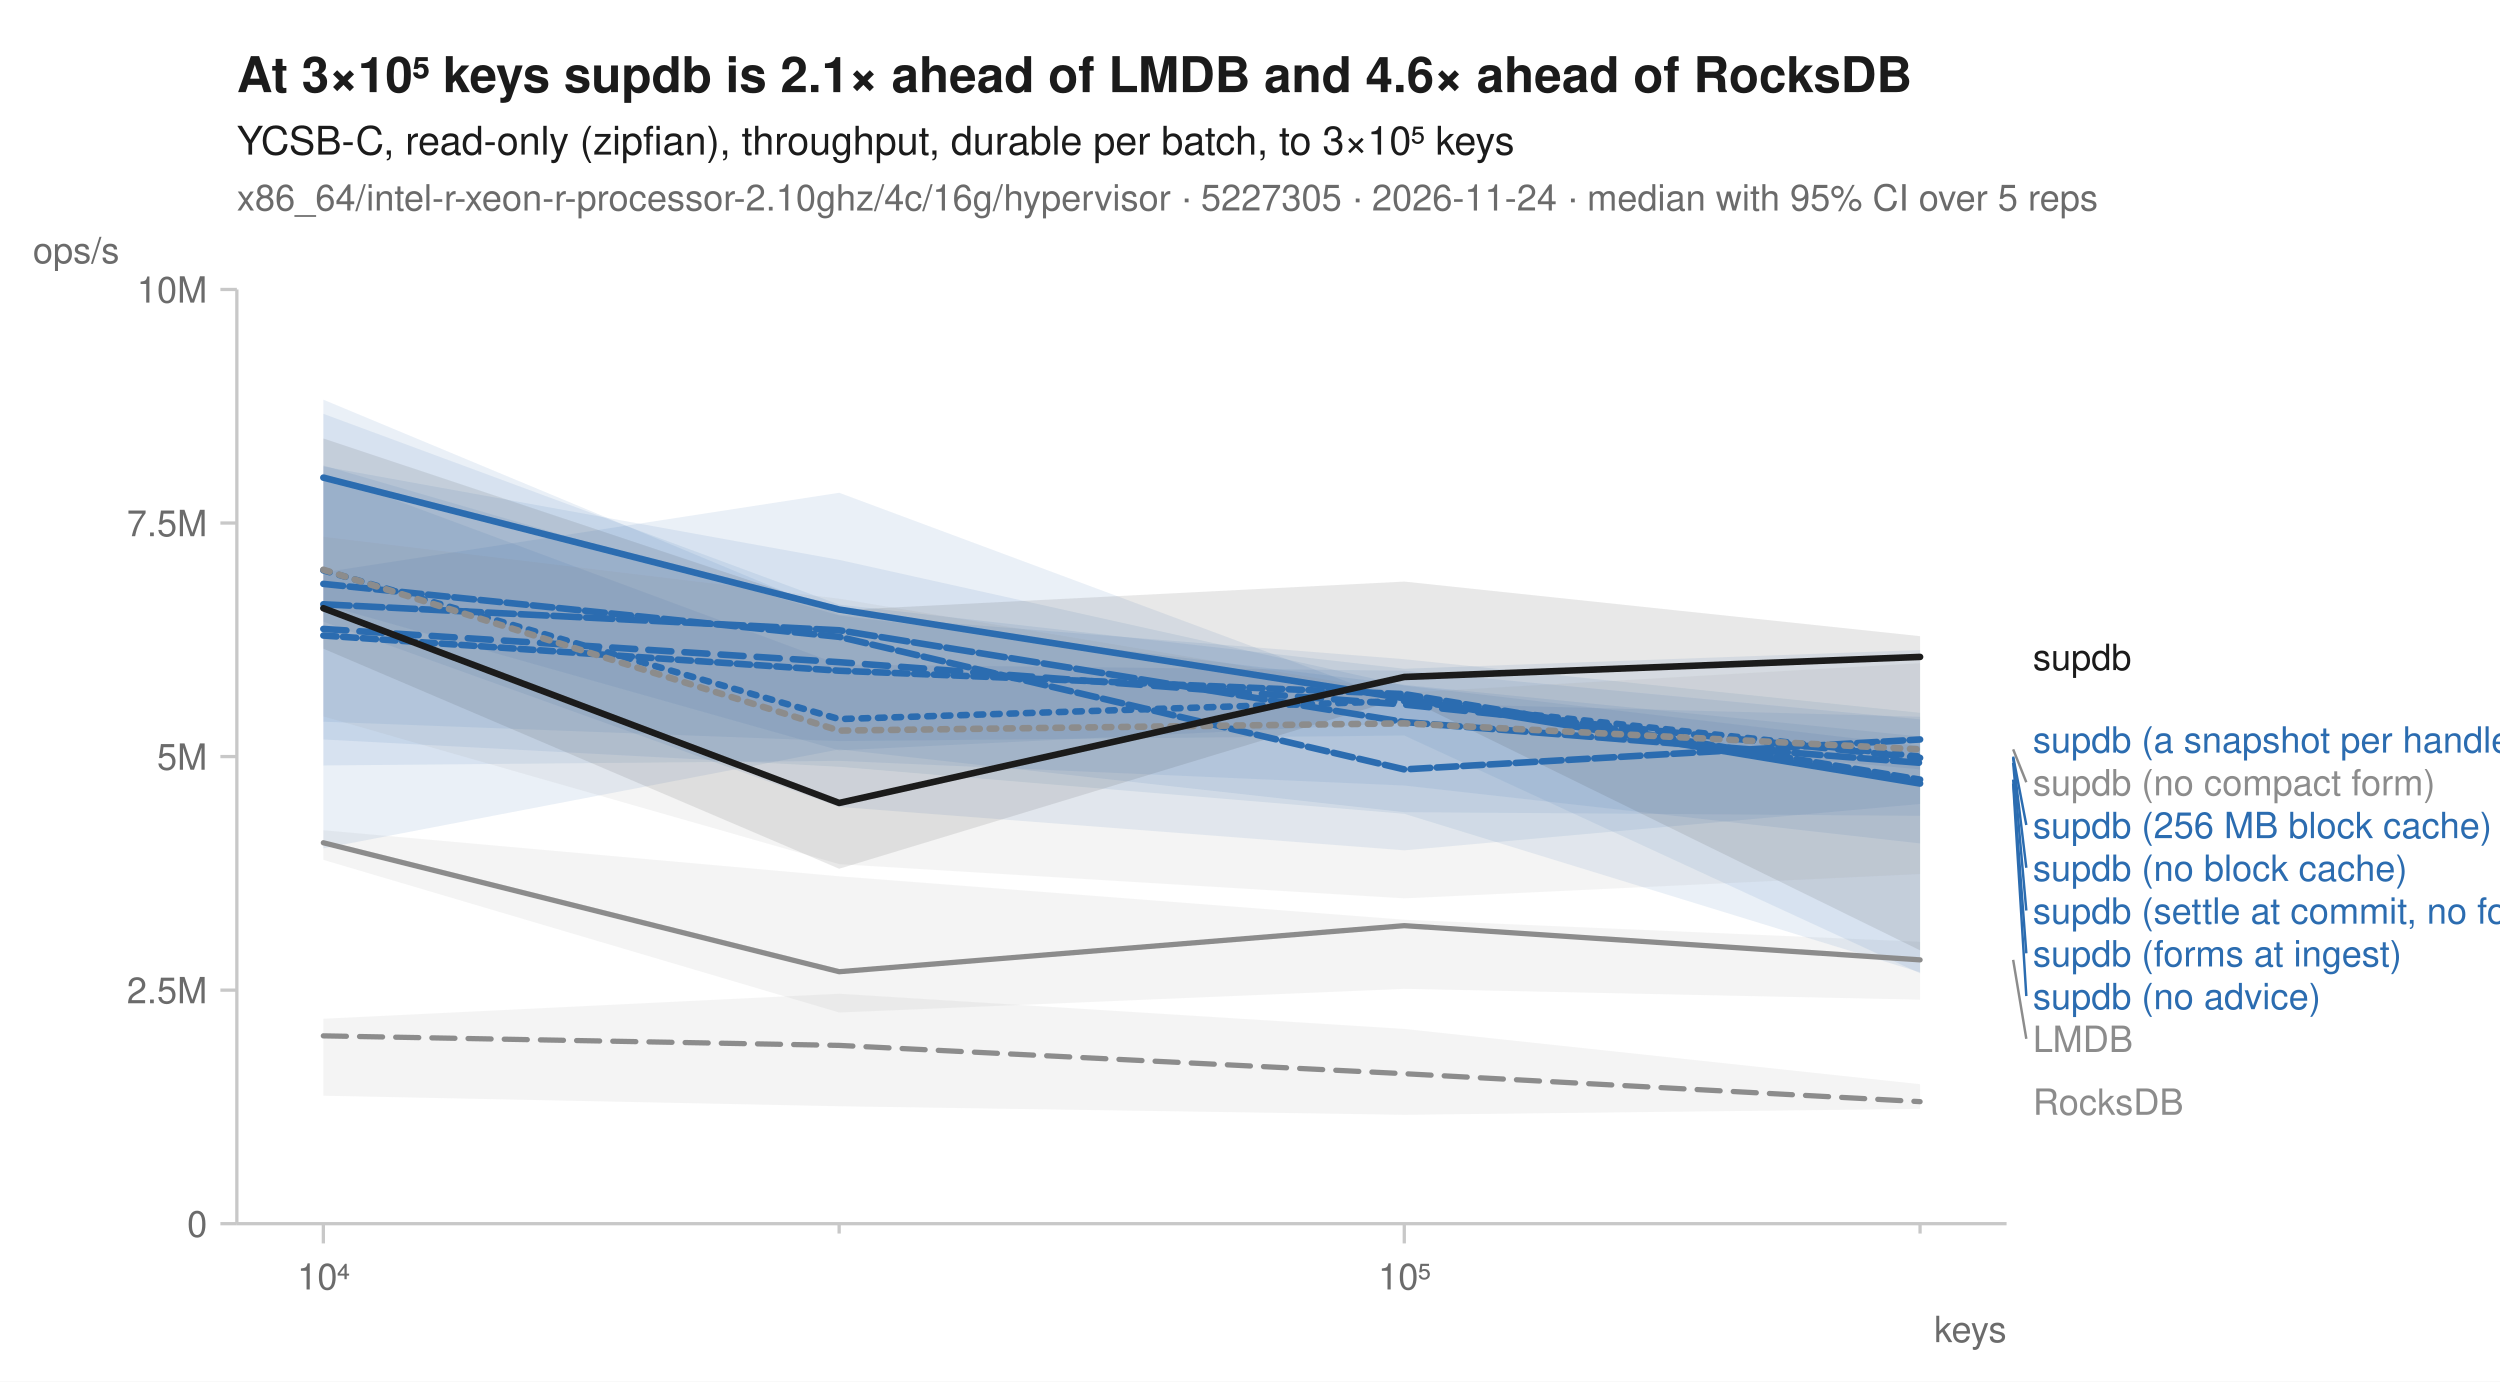
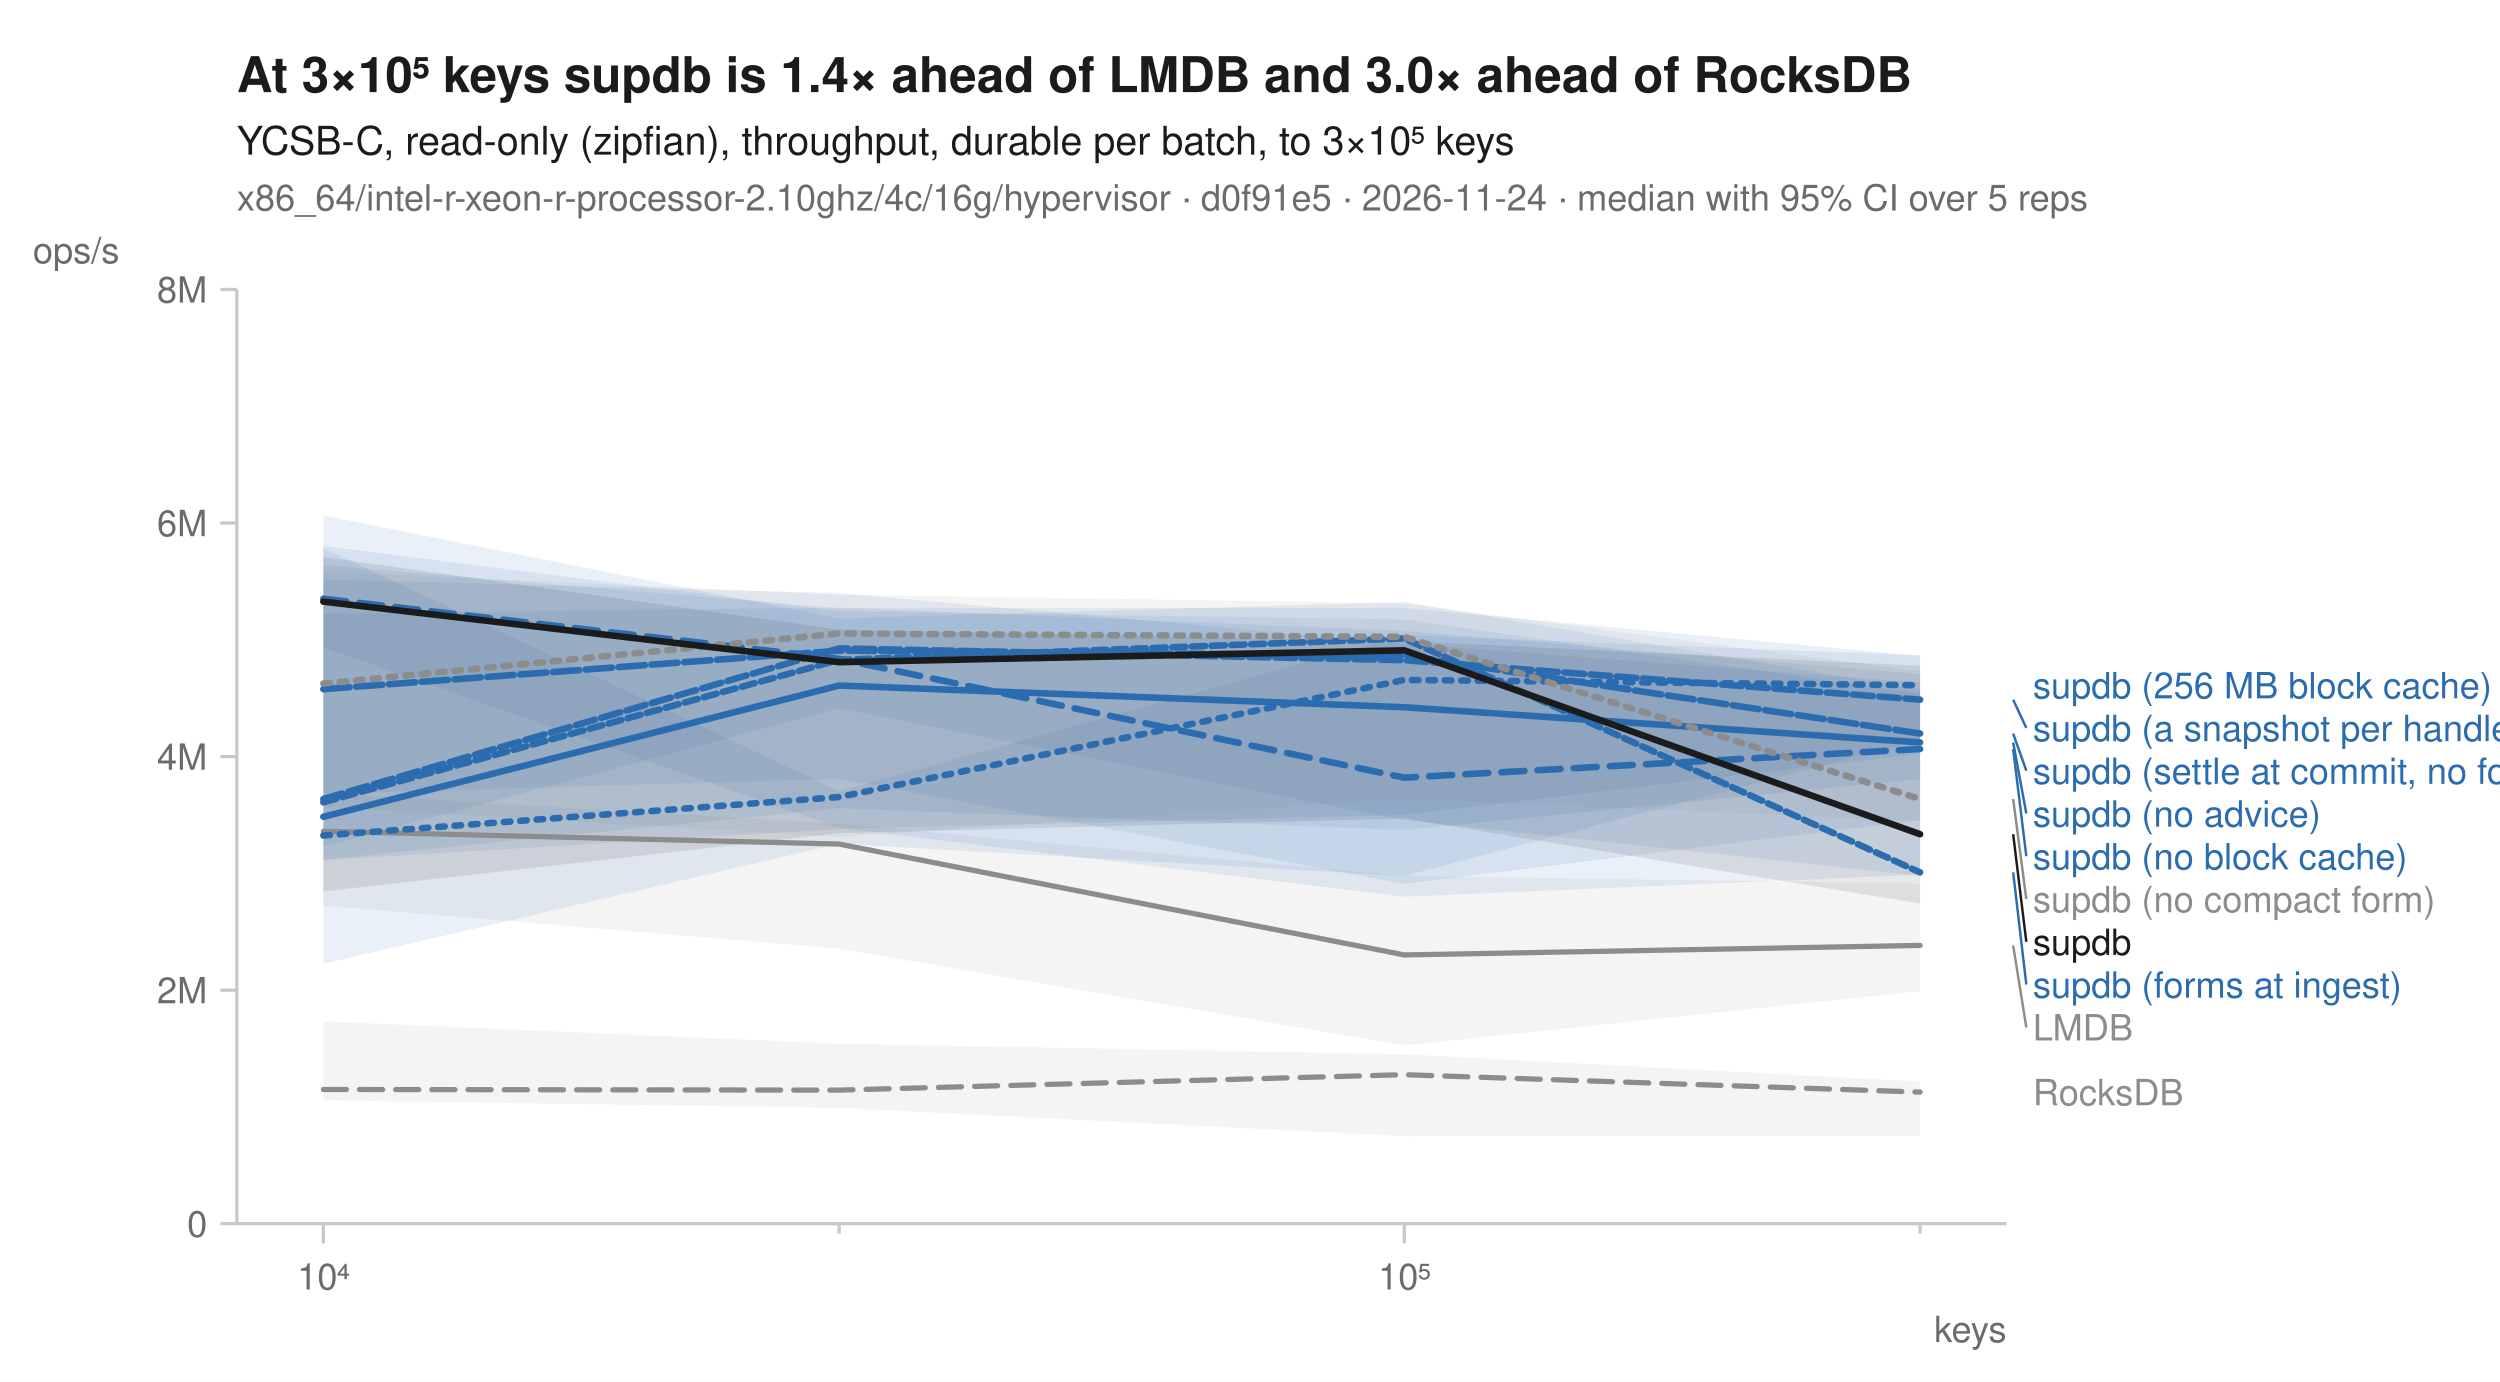
<svg xmlns="http://www.w3.org/2000/svg" width="760" height="420" viewBox="0 0 760 420" font-family="-apple-system, BlinkMacSystemFont, 'Segoe UI', Helvetica, Arial, sans-serif" fill="#1b1b1b">
  <rect width="760" height="420" fill="white" />
-   <text x="72" y="28" font-size="15" font-weight="600">At 3×10⁵ keys supdb is 2.1× ahead of LMDB and 4.6× ahead of RocksDB</text>
+   <text x="72" y="28" font-size="15" font-weight="600">At 3×10⁵ keys supdb is 1.4× ahead of LMDB and 3.0× ahead of RocksDB</text>
  <text x="72" y="47" font-size="12">YCSB-C, read-only (zipfian), throughput, durable per batch, to 3×10⁵ keys</text>
-   <text x="72" y="64" font-size="11" fill="#6b6b6b">x86_64/intel-r-xeon-r-processor-2.10ghz/4c/16g/hypervisor · 5227305 · 2026-11-24 · median with 95% CI over 5 reps</text>
+   <text x="72" y="64" font-size="11" fill="#6b6b6b">x86_64/intel-r-xeon-r-processor-2.10ghz/4c/16g/hypervisor · d0f91e5 · 2026-11-24 · median with 95% CI over 5 reps</text>
  <line x1="72" y1="372" x2="610" y2="372" stroke="#c8c8c8" stroke-width="1" />
  <line x1="72" y1="88" x2="72" y2="372" stroke="#c8c8c8" stroke-width="1" />
  <line x1="98.3" y1="372" x2="98.3" y2="378" stroke="#c8c8c8" stroke-width="1" />
  <text x="98.3" y="392" font-size="11" text-anchor="middle" fill="#6b6b6b">10⁴</text>
  <line x1="255.1" y1="372" x2="255.1" y2="375" stroke="#c8c8c8" stroke-width="1" />
  <line x1="426.9" y1="372" x2="426.9" y2="378" stroke="#c8c8c8" stroke-width="1" />
  <text x="426.9" y="392" font-size="11" text-anchor="middle" fill="#6b6b6b">10⁵</text>
  <line x1="583.7" y1="372" x2="583.7" y2="375" stroke="#c8c8c8" stroke-width="1" />
  <text x="610" y="408" font-size="11" text-anchor="end" fill="#6b6b6b">keys</text>
  <line x1="67" y1="372.0" x2="72" y2="372.0" stroke="#c8c8c8" stroke-width="1" />
  <text x="63" y="376.0" font-size="11" text-anchor="end" fill="#6b6b6b">0</text>
  <line x1="67" y1="301.0" x2="72" y2="301.0" stroke="#c8c8c8" stroke-width="1" />
-   <text x="63" y="305.0" font-size="11" text-anchor="end" fill="#6b6b6b">2.5M</text>
+   <text x="63" y="305.0" font-size="11" text-anchor="end" fill="#6b6b6b">2M</text>
  <line x1="67" y1="230.0" x2="72" y2="230.0" stroke="#c8c8c8" stroke-width="1" />
-   <text x="63" y="234.0" font-size="11" text-anchor="end" fill="#6b6b6b">5M</text>
+   <text x="63" y="234.0" font-size="11" text-anchor="end" fill="#6b6b6b">4M</text>
  <line x1="67" y1="159.0" x2="72" y2="159.0" stroke="#c8c8c8" stroke-width="1" />
-   <text x="63" y="163.0" font-size="11" text-anchor="end" fill="#6b6b6b">7.5M</text>
+   <text x="63" y="163.0" font-size="11" text-anchor="end" fill="#6b6b6b">6M</text>
  <line x1="67" y1="88.0" x2="72" y2="88.0" stroke="#c8c8c8" stroke-width="1" />
-   <text x="63" y="92.0" font-size="11" text-anchor="end" fill="#6b6b6b">10M</text>
+   <text x="63" y="92.0" font-size="11" text-anchor="end" fill="#6b6b6b">8M</text>
  <text x="10" y="80" font-size="11" text-anchor="start" fill="#6b6b6b">ops/s</text>
-   <path d="M98.3,309.7 L255.1,302.1 L426.9,312.8 L583.7,329.6 L583.7,337.1 L426.9,338.9 L255.1,336.3 L98.3,333.1 Z" fill="#8c8c8c" fill-opacity="0.10" />
-   <path d="M98.3,252.4 L255.1,266.4 L426.9,279.6 L583.7,286.3 L583.7,303.9 L426.9,300.6 L255.1,307.8 L98.3,261.4 Z" fill="#8c8c8c" fill-opacity="0.10" />
-   <path d="M98.3,141.5 L255.1,187.1 L426.9,208.2 L583.7,223.9 L583.7,233.9 L426.9,219.8 L255.1,228.1 L98.3,183.8 Z" fill="#2b6cb0" fill-opacity="0.10" />
-   <path d="M98.3,121.5 L255.1,186.8 L426.9,200.4 L583.7,216.7 L583.7,295.9 L426.9,223.6 L255.1,225.3 L98.3,219.4 Z" fill="#2b6cb0" fill-opacity="0.10" />
-   <path d="M98.3,141.8 L255.1,170.2 L426.9,208.4 L583.7,226.8 L583.7,248.0 L426.9,246.9 L255.1,227.8 L98.3,257.9 Z" fill="#2b6cb0" fill-opacity="0.10" />
-   <path d="M98.3,125.8 L255.1,183.8 L426.9,203.3 L583.7,197.6 L583.7,244.4 L426.9,258.5 L255.1,245.3 L98.3,189.0 Z" fill="#2b6cb0" fill-opacity="0.10" />
-   <path d="M98.3,174.0 L255.1,149.8 L426.9,213.7 L583.7,217.9 L583.7,256.4 L426.9,238.8 L255.1,231.3 L98.3,232.7 Z" fill="#2b6cb0" fill-opacity="0.10" />
-   <path d="M98.3,143.9 L255.1,202.0 L426.9,203.9 L583.7,218.7 L583.7,295.6 L426.9,247.4 L255.1,233.1 L98.3,224.8 Z" fill="#2b6cb0" fill-opacity="0.10" />
-   <path d="M98.3,163.2 L255.1,182.0 L426.9,210.6 L583.7,201.6 L583.7,265.7 L426.9,273.1 L255.1,262.7 L98.3,217.8 Z" fill="#8c8c8c" fill-opacity="0.10" />
-   <path d="M98.3,133.3 L255.1,185.5 L426.9,176.8 L583.7,193.4 L583.7,288.9 L426.9,212.0 L255.1,264.1 L98.3,197.2 Z" fill="#1b1b1b" fill-opacity="0.10" />
-   <path d="M98.3,314.9 L255.1,317.8 L426.9,326.4 L583.7,334.9 " fill="none" stroke="#8c8c8c" stroke-width="1.6" stroke-linejoin="round" stroke-linecap="round" stroke-dasharray="7,4" />
-   <path d="M98.3,256.2 L255.1,295.4 L426.9,281.4 L583.7,291.8 " fill="none" stroke="#8c8c8c" stroke-width="1.6" stroke-linejoin="round" stroke-linecap="round" />
-   <path d="M98.3,173.4 L255.1,218.6 L426.9,213.1 L583.7,230.0 " fill="none" stroke="#2b6cb0" stroke-width="2" stroke-linejoin="round" stroke-linecap="round" stroke-dasharray="2,3" />
-   <path d="M98.3,191.2 L255.1,201.3 L426.9,214.2 L583.7,230.4 " fill="none" stroke="#2b6cb0" stroke-width="2" stroke-linejoin="round" stroke-linecap="round" stroke-dasharray="7,4" />
-   <path d="M98.3,145.2 L255.1,185.3 L426.9,212.3 L583.7,238.2 " fill="none" stroke="#2b6cb0" stroke-width="2" stroke-linejoin="round" stroke-linecap="round" />
-   <path d="M98.3,177.5 L255.1,193.6 L426.9,233.9 L583.7,224.8 " fill="none" stroke="#2b6cb0" stroke-width="2" stroke-linejoin="round" stroke-linecap="round" stroke-dasharray="6,2" />
-   <path d="M98.3,183.7 L255.1,191.6 L426.9,219.5 L583.7,231.9 " fill="none" stroke="#2b6cb0" stroke-width="2" stroke-linejoin="round" stroke-linecap="round" stroke-dasharray="8,2" />
-   <path d="M98.3,193.2 L255.1,203.9 L426.9,211.0 L583.7,237.0 " fill="none" stroke="#2b6cb0" stroke-width="2" stroke-linejoin="round" stroke-linecap="round" stroke-dasharray="4,2" />
-   <path d="M98.3,173.2 L255.1,222.1 L426.9,219.9 L583.7,227.8 " fill="none" stroke="#8c8c8c" stroke-width="2" stroke-linejoin="round" stroke-linecap="round" stroke-dasharray="2,3" />
-   <path d="M98.3,184.9 L255.1,244.1 L426.9,205.8 L583.7,199.7 " fill="none" stroke="#1b1b1b" stroke-width="2" stroke-linejoin="round" stroke-linecap="round" />
-   <text x="618.0" y="203.7" font-size="11" fill="#1b1b1b">supdb</text>
-   <text x="618.0" y="228.8" font-size="11" fill="#2b6cb0">supdb (a snapshot per handle)</text>
-   <line x1="612.0" y1="227.8" x2="616.0" y2="237.8" stroke="#8c8c8c" stroke-width="0.75" />
-   <text x="618.0" y="241.8" font-size="11" fill="#8c8c8c">supdb (no compact form)</text>
-   <line x1="612.0" y1="230.0" x2="616.0" y2="250.8" stroke="#2b6cb0" stroke-width="0.75" />
-   <text x="618.0" y="254.8" font-size="11" fill="#2b6cb0">supdb (256 MB block cache)</text>
-   <line x1="612.0" y1="230.4" x2="616.0" y2="263.8" stroke="#2b6cb0" stroke-width="0.75" />
-   <text x="618.0" y="267.8" font-size="11" fill="#2b6cb0">supdb (no block cache)</text>
-   <line x1="612.0" y1="231.9" x2="616.0" y2="276.8" stroke="#2b6cb0" stroke-width="0.75" />
-   <text x="618.0" y="280.8" font-size="11" fill="#2b6cb0">supdb (settle at commit, no forms)</text>
-   <line x1="612.0" y1="237.0" x2="616.0" y2="289.8" stroke="#2b6cb0" stroke-width="0.75" />
-   <text x="618.0" y="293.8" font-size="11" fill="#2b6cb0">supdb (forms at ingest)</text>
-   <line x1="612.0" y1="238.2" x2="616.0" y2="302.8" stroke="#2b6cb0" stroke-width="0.75" />
-   <text x="618.0" y="306.8" font-size="11" fill="#2b6cb0">supdb (no advice)</text>
-   <line x1="612.0" y1="291.8" x2="616.0" y2="315.8" stroke="#8c8c8c" stroke-width="0.75" />
-   <text x="618.0" y="319.8" font-size="11" fill="#8c8c8c">LMDB</text>
-   <text x="618.0" y="338.9" font-size="11" fill="#8c8c8c">RocksDB</text>
+   <path d="M98.3,310.5 L255.1,317.3 L426.9,320.5 L583.7,328.8 L583.7,345.2 L426.9,345.4 L255.1,336.8 L98.3,334.5 Z" fill="#8c8c8c" fill-opacity="0.10" />
+   <path d="M98.3,241.2 L255.1,250.4 L426.9,266.3 L583.7,268.6 L583.7,301.3 L426.9,317.8 L255.1,288.4 L98.3,275.3 Z" fill="#8c8c8c" fill-opacity="0.10" />
+   <path d="M98.3,166.6 L255.1,240.5 L426.9,193.1 L583.7,199.2 L583.7,224.9 L426.9,266.3 L255.1,256.5 L98.3,293.0 Z" fill="#2b6cb0" fill-opacity="0.10" />
+   <path d="M98.3,166.0 L255.1,185.8 L426.9,188.3 L583.7,210.9 L583.7,265.9 L426.9,272.6 L255.1,251.7 L98.3,196.8 Z" fill="#2b6cb0" fill-opacity="0.10" />
+   <path d="M98.3,156.7 L255.1,188.0 L426.9,183.0 L583.7,209.7 L583.7,236.8 L426.9,252.3 L255.1,245.7 L98.3,261.3 Z" fill="#2b6cb0" fill-opacity="0.10" />
+   <path d="M98.3,176.2 L255.1,180.3 L426.9,195.7 L583.7,207.5 L583.7,229.1 L426.9,247.7 L255.1,252.0 L98.3,261.5 Z" fill="#2b6cb0" fill-opacity="0.10" />
+   <path d="M98.3,186.6 L255.1,184.7 L426.9,191.8 L583.7,204.9 L583.7,249.3 L426.9,268.7 L255.1,236.7 L98.3,241.3 Z" fill="#2b6cb0" fill-opacity="0.10" />
+   <path d="M98.3,171.8 L255.1,184.9 L426.9,184.8 L583.7,199.4 L583.7,266.3 L426.9,249.3 L255.1,215.3 L98.3,257.4 Z" fill="#2b6cb0" fill-opacity="0.10" />
+   <path d="M98.3,173.8 L255.1,180.8 L426.9,183.4 L583.7,204.1 L583.7,249.6 L426.9,242.8 L255.1,254.4 L98.3,245.2 Z" fill="#8c8c8c" fill-opacity="0.10" />
+   <path d="M98.3,169.3 L255.1,191.4 L426.9,194.9 L583.7,202.4 L583.7,274.7 L426.9,248.8 L255.1,253.3 L98.3,271.0 Z" fill="#1b1b1b" fill-opacity="0.10" />
+   <path d="M98.3,331.2 L255.1,331.4 L426.9,326.7 L583.7,332.0 " fill="none" stroke="#8c8c8c" stroke-width="1.6" stroke-linejoin="round" stroke-linecap="round" stroke-dasharray="7,4" />
+   <path d="M98.3,252.7 L255.1,256.6 L426.9,290.3 L583.7,287.4 " fill="none" stroke="#8c8c8c" stroke-width="1.6" stroke-linejoin="round" stroke-linecap="round" />
+   <path d="M98.3,254.0 L255.1,242.3 L426.9,206.7 L583.7,208.3 " fill="none" stroke="#2b6cb0" stroke-width="2" stroke-linejoin="round" stroke-linecap="round" stroke-dasharray="2,3" />
+   <path d="M98.3,182.0 L255.1,200.3 L426.9,236.4 L583.7,227.7 " fill="none" stroke="#2b6cb0" stroke-width="2" stroke-linejoin="round" stroke-linecap="round" stroke-dasharray="7,4" />
+   <path d="M98.3,248.3 L255.1,208.4 L426.9,215.0 L583.7,225.7 " fill="none" stroke="#2b6cb0" stroke-width="2" stroke-linejoin="round" stroke-linecap="round" />
+   <path d="M98.3,242.9 L255.1,197.1 L426.9,200.7 L583.7,212.7 " fill="none" stroke="#2b6cb0" stroke-width="2" stroke-linejoin="round" stroke-linecap="round" stroke-dasharray="6,2" />
+   <path d="M98.3,209.5 L255.1,197.8 L426.9,199.3 L583.7,223.0 " fill="none" stroke="#2b6cb0" stroke-width="2" stroke-linejoin="round" stroke-linecap="round" stroke-dasharray="8,2" />
+   <path d="M98.3,243.9 L255.1,200.6 L426.9,194.1 L583.7,265.2 " fill="none" stroke="#2b6cb0" stroke-width="2" stroke-linejoin="round" stroke-linecap="round" stroke-dasharray="4,2" />
+   <path d="M98.3,207.8 L255.1,192.6 L426.9,193.6 L583.7,242.9 " fill="none" stroke="#8c8c8c" stroke-width="2" stroke-linejoin="round" stroke-linecap="round" stroke-dasharray="2,3" />
+   <path d="M98.3,182.9 L255.1,201.3 L426.9,197.7 L583.7,253.6 " fill="none" stroke="#1b1b1b" stroke-width="2" stroke-linejoin="round" stroke-linecap="round" />
+   <text x="618.0" y="212.3" font-size="11" fill="#2b6cb0">supdb (256 MB block cache)</text>
+   <line x1="612.0" y1="212.7" x2="616.0" y2="221.3" stroke="#2b6cb0" stroke-width="0.75" />
+   <text x="618.0" y="225.3" font-size="11" fill="#2b6cb0">supdb (a snapshot per handle)</text>
+   <line x1="612.0" y1="223.0" x2="616.0" y2="234.3" stroke="#2b6cb0" stroke-width="0.75" />
+   <text x="618.0" y="238.3" font-size="11" fill="#2b6cb0">supdb (settle at commit, no forms)</text>
+   <line x1="612.0" y1="225.7" x2="616.0" y2="247.3" stroke="#2b6cb0" stroke-width="0.75" />
+   <text x="618.0" y="251.3" font-size="11" fill="#2b6cb0">supdb (no advice)</text>
+   <line x1="612.0" y1="227.7" x2="616.0" y2="260.3" stroke="#2b6cb0" stroke-width="0.75" />
+   <text x="618.0" y="264.3" font-size="11" fill="#2b6cb0">supdb (no block cache)</text>
+   <line x1="612.0" y1="242.9" x2="616.0" y2="273.3" stroke="#8c8c8c" stroke-width="0.75" />
+   <text x="618.0" y="277.3" font-size="11" fill="#8c8c8c">supdb (no compact form)</text>
+   <line x1="612.0" y1="253.6" x2="616.0" y2="286.3" stroke="#1b1b1b" stroke-width="0.75" />
+   <text x="618.0" y="290.3" font-size="11" fill="#1b1b1b">supdb</text>
+   <line x1="612.0" y1="265.2" x2="616.0" y2="299.3" stroke="#2b6cb0" stroke-width="0.75" />
+   <text x="618.0" y="303.3" font-size="11" fill="#2b6cb0">supdb (forms at ingest)</text>
+   <line x1="612.0" y1="287.4" x2="616.0" y2="312.3" stroke="#8c8c8c" stroke-width="0.75" />
+   <text x="618.0" y="316.3" font-size="11" fill="#8c8c8c">LMDB</text>
+   <text x="618.0" y="336.0" font-size="11" fill="#8c8c8c">RocksDB</text>
</svg>
